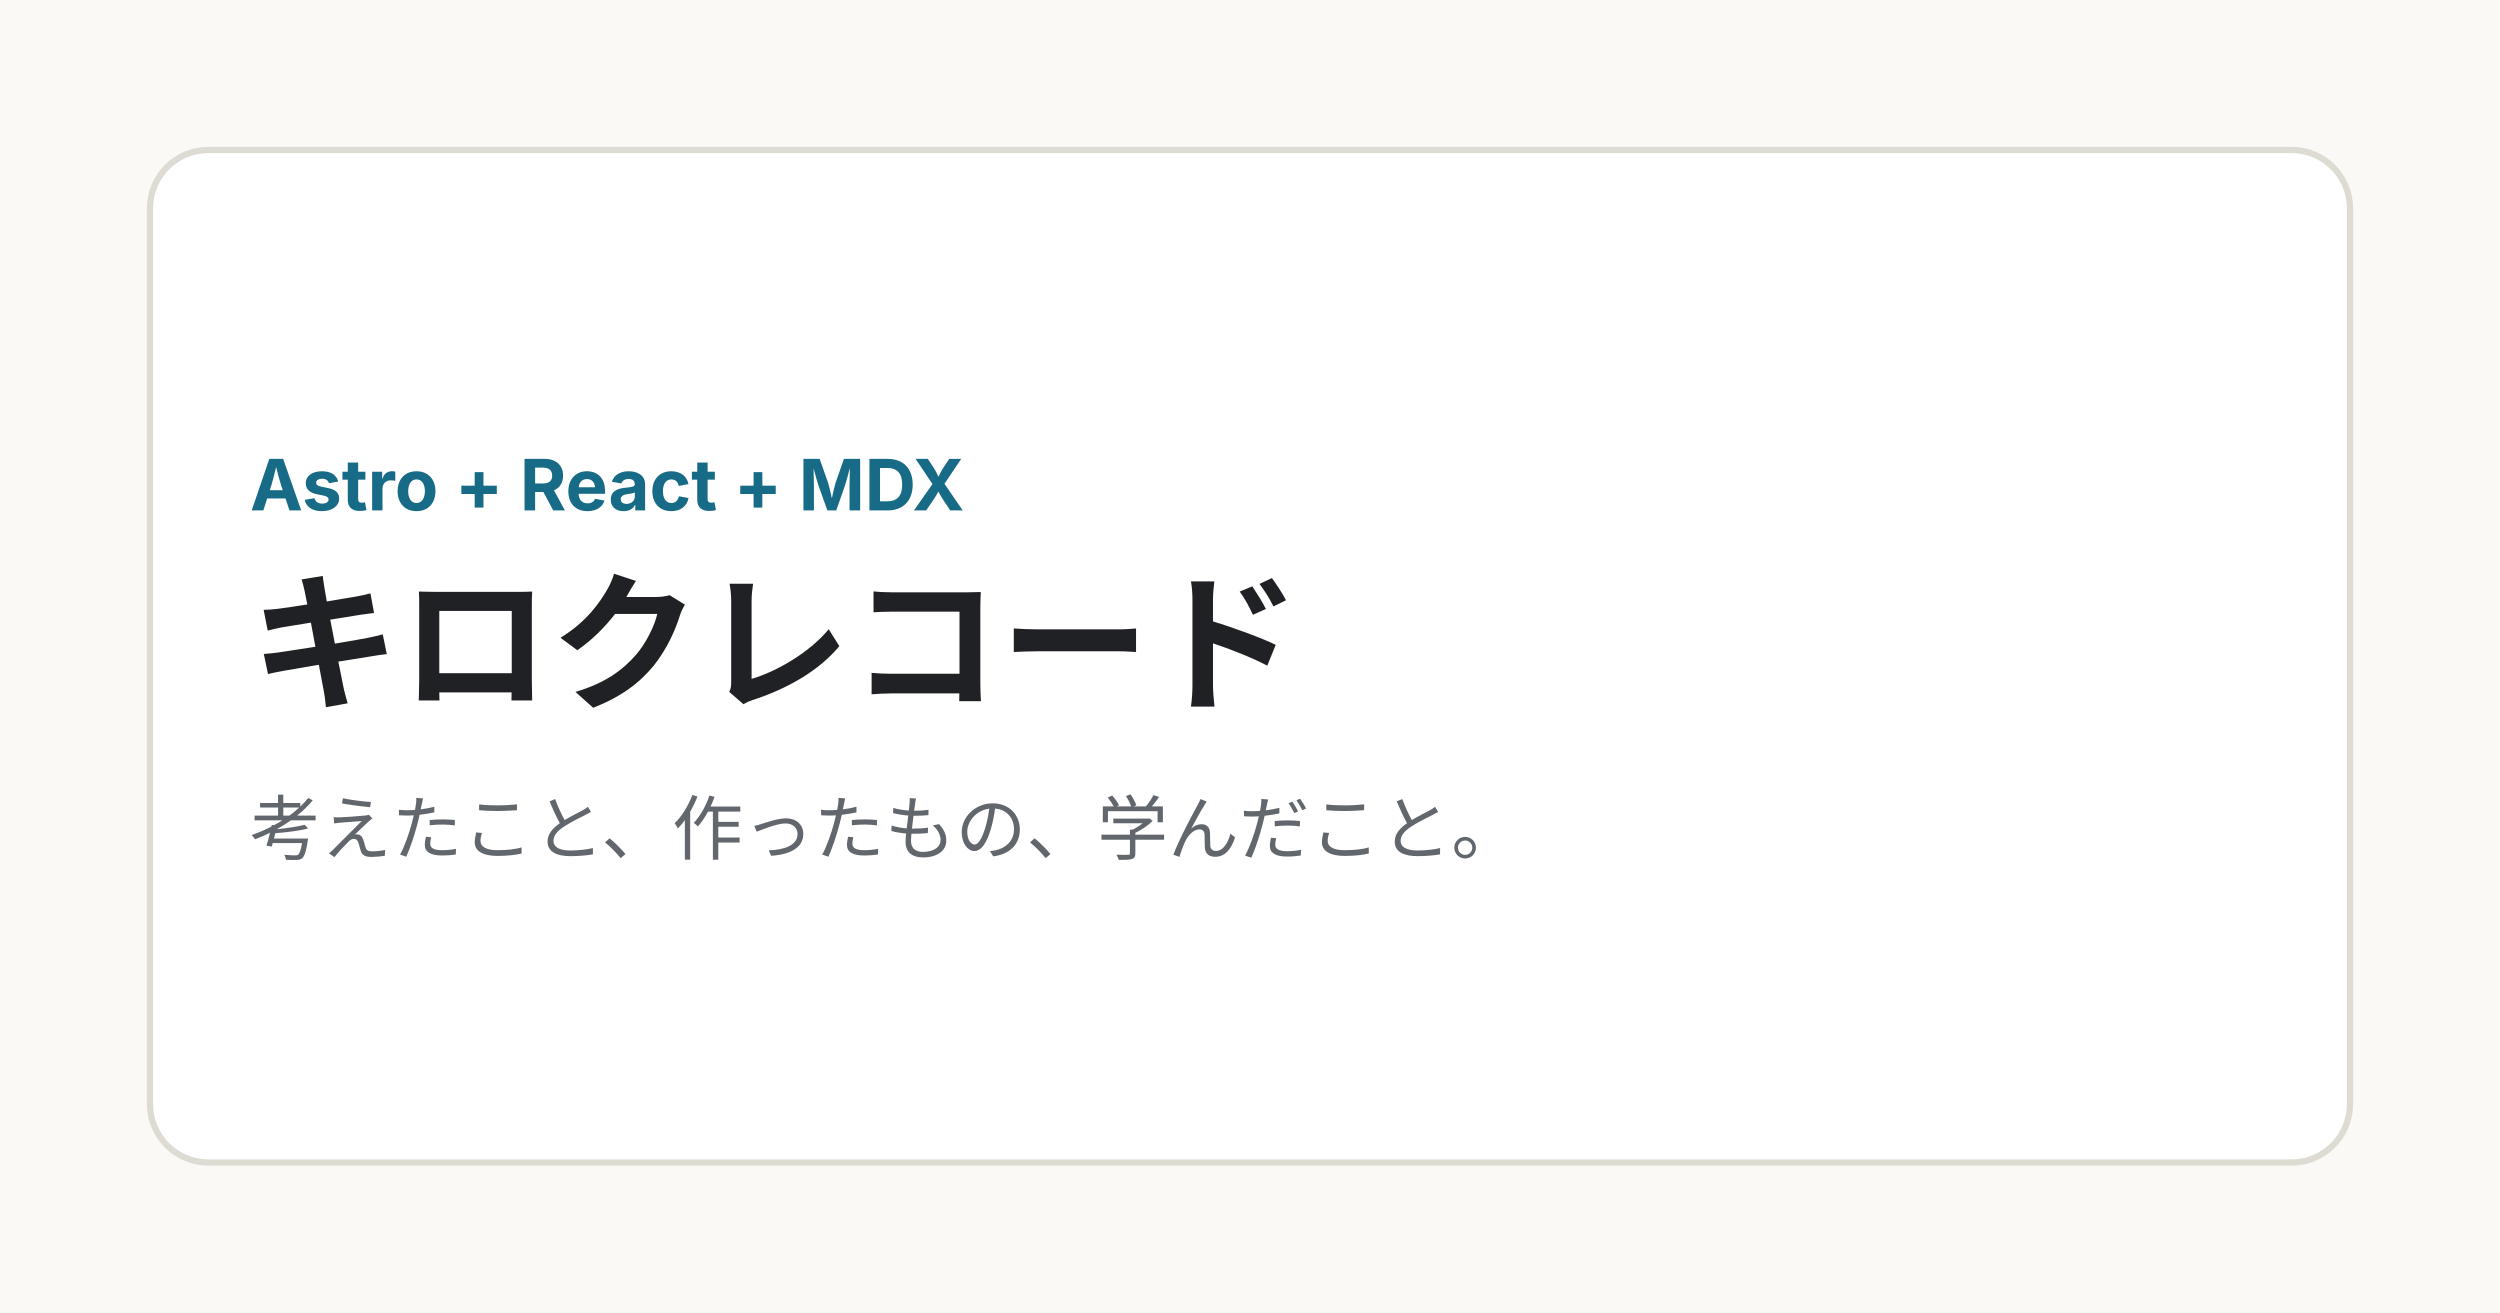
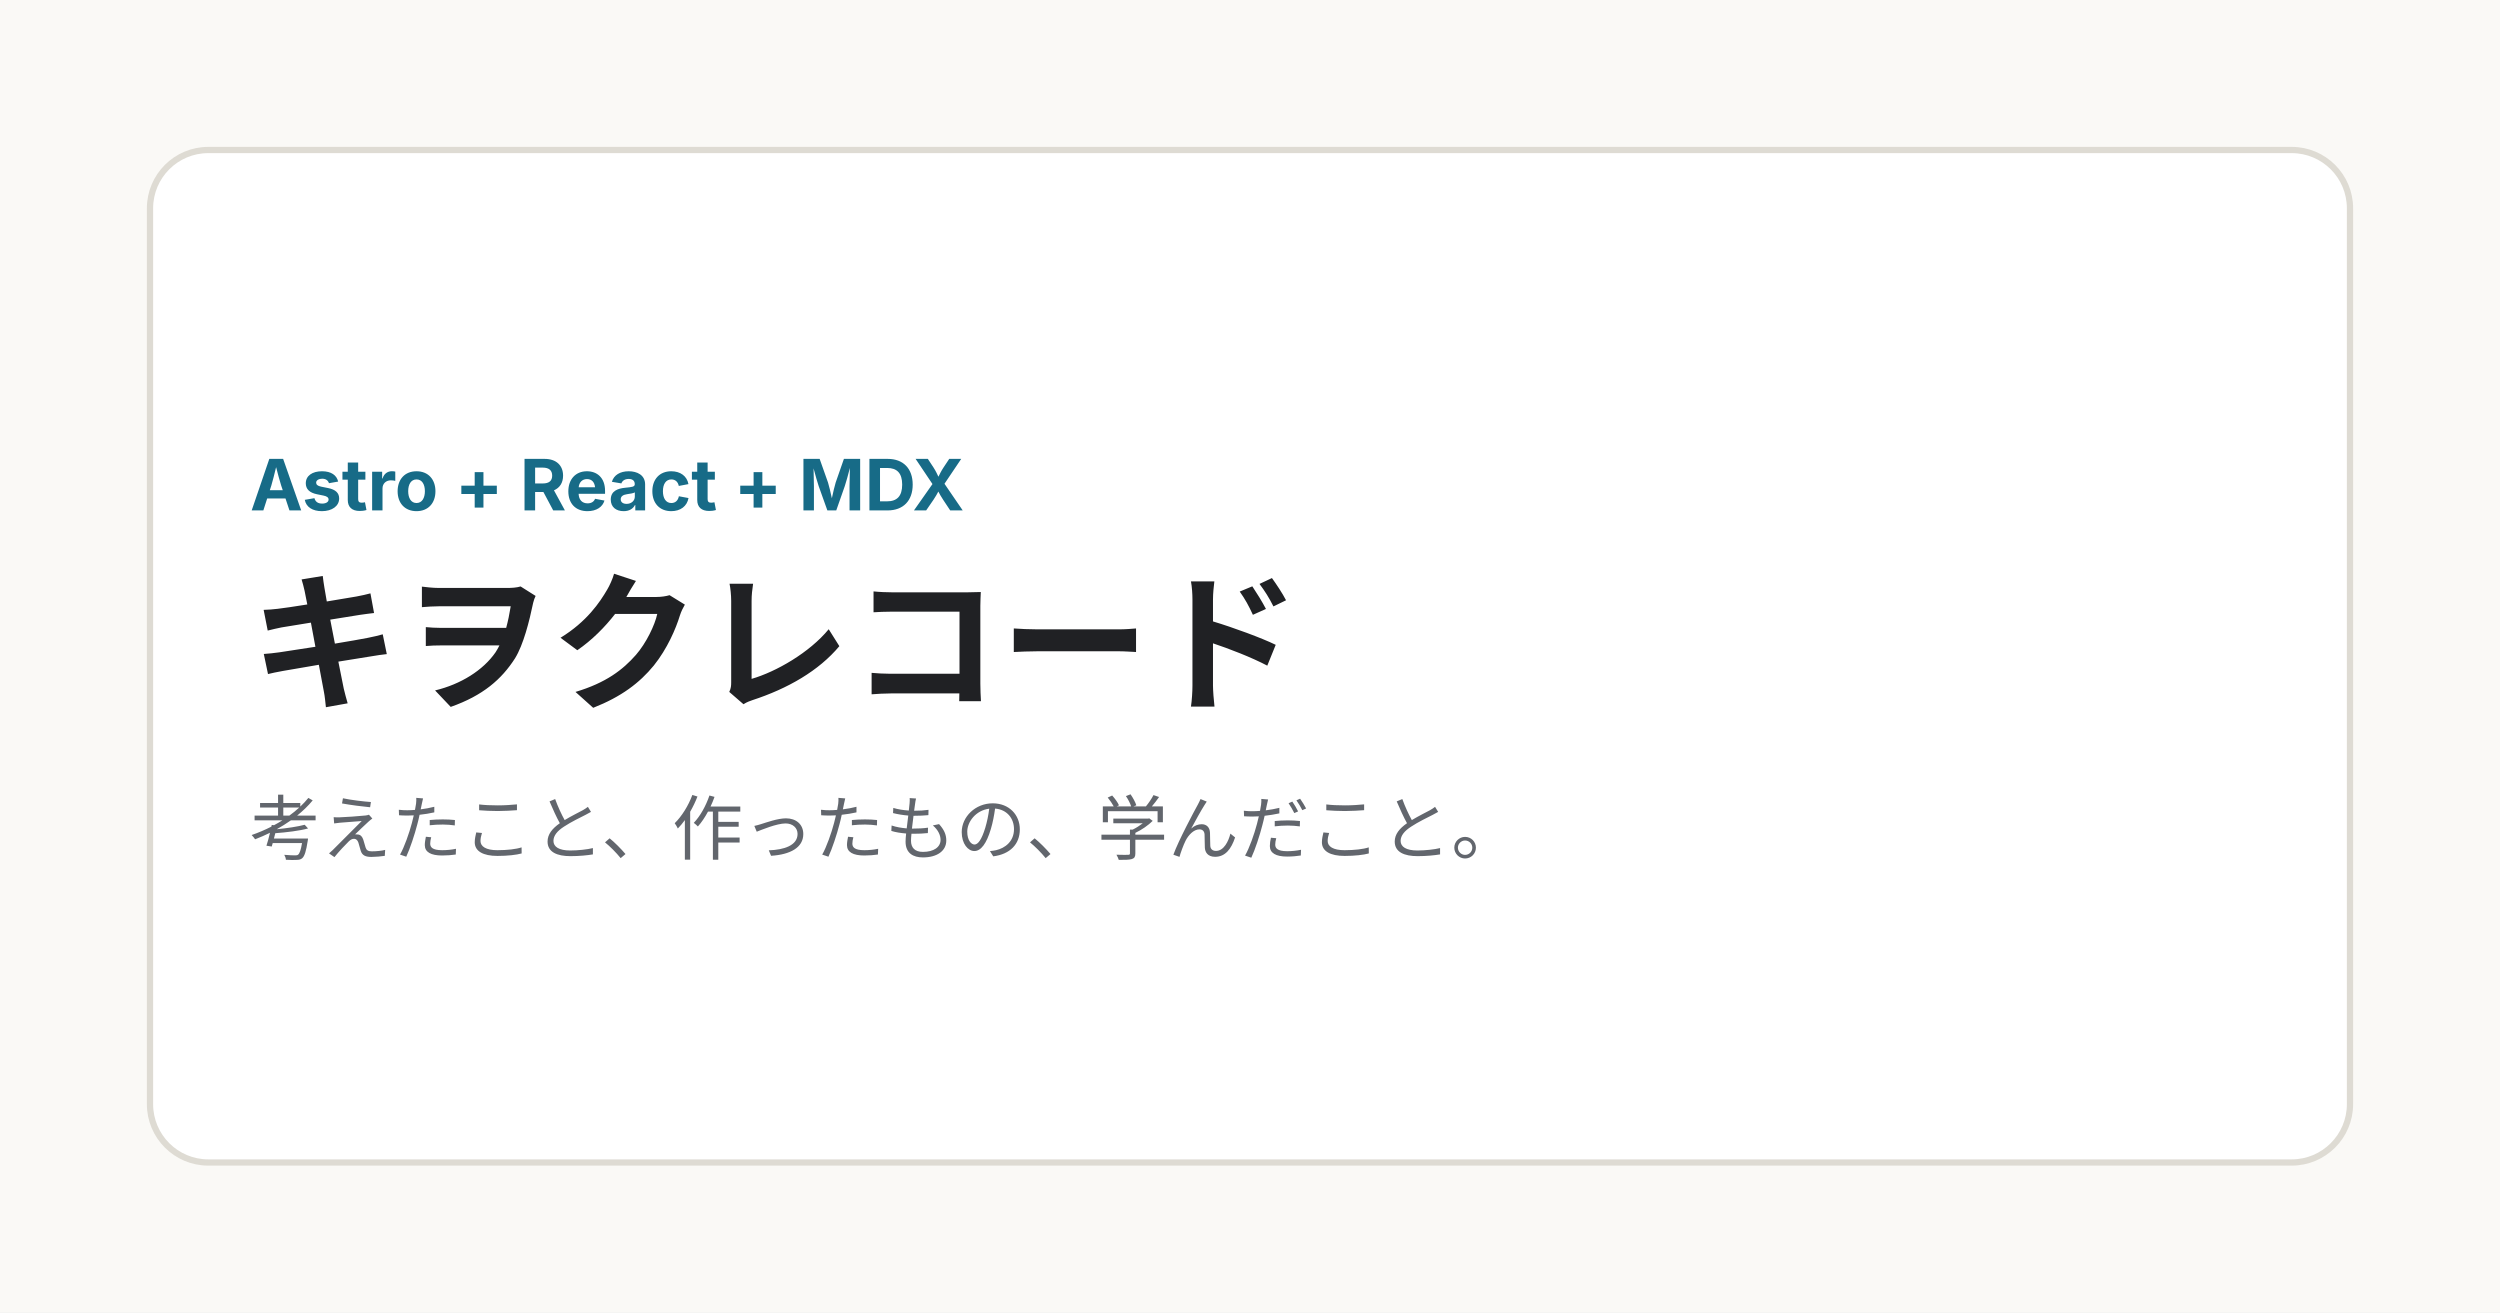
<svg xmlns="http://www.w3.org/2000/svg" width="1200" height="630" viewBox="0 0 1200 630">
  <rect width="1200" height="630" fill="#faf9f6" />
  <rect x="72" y="72" width="1056" height="486" rx="28" fill="#ffffff" stroke="#dedbd3" stroke-width="3" />
  <text x="120" y="245" fill="#176b87" font-family="Inter, Arial, sans-serif" font-size="34" font-weight="700">Astro + React + MDX</text>
-   <text x="120" y="335" fill="#202124" font-family="Inter, Arial, sans-serif" font-size="72" font-weight="800">キロクレコード</text>
+   <text x="120" y="335" fill="#202124" font-family="Inter, Arial, sans-serif" font-size="72" font-weight="800">キヲクレコード</text>
  <text x="120" y="410" fill="#62666d" font-family="Inter, Arial, sans-serif" font-size="34">考えたこと、作ったもの、学んだこと。</text>
</svg>
